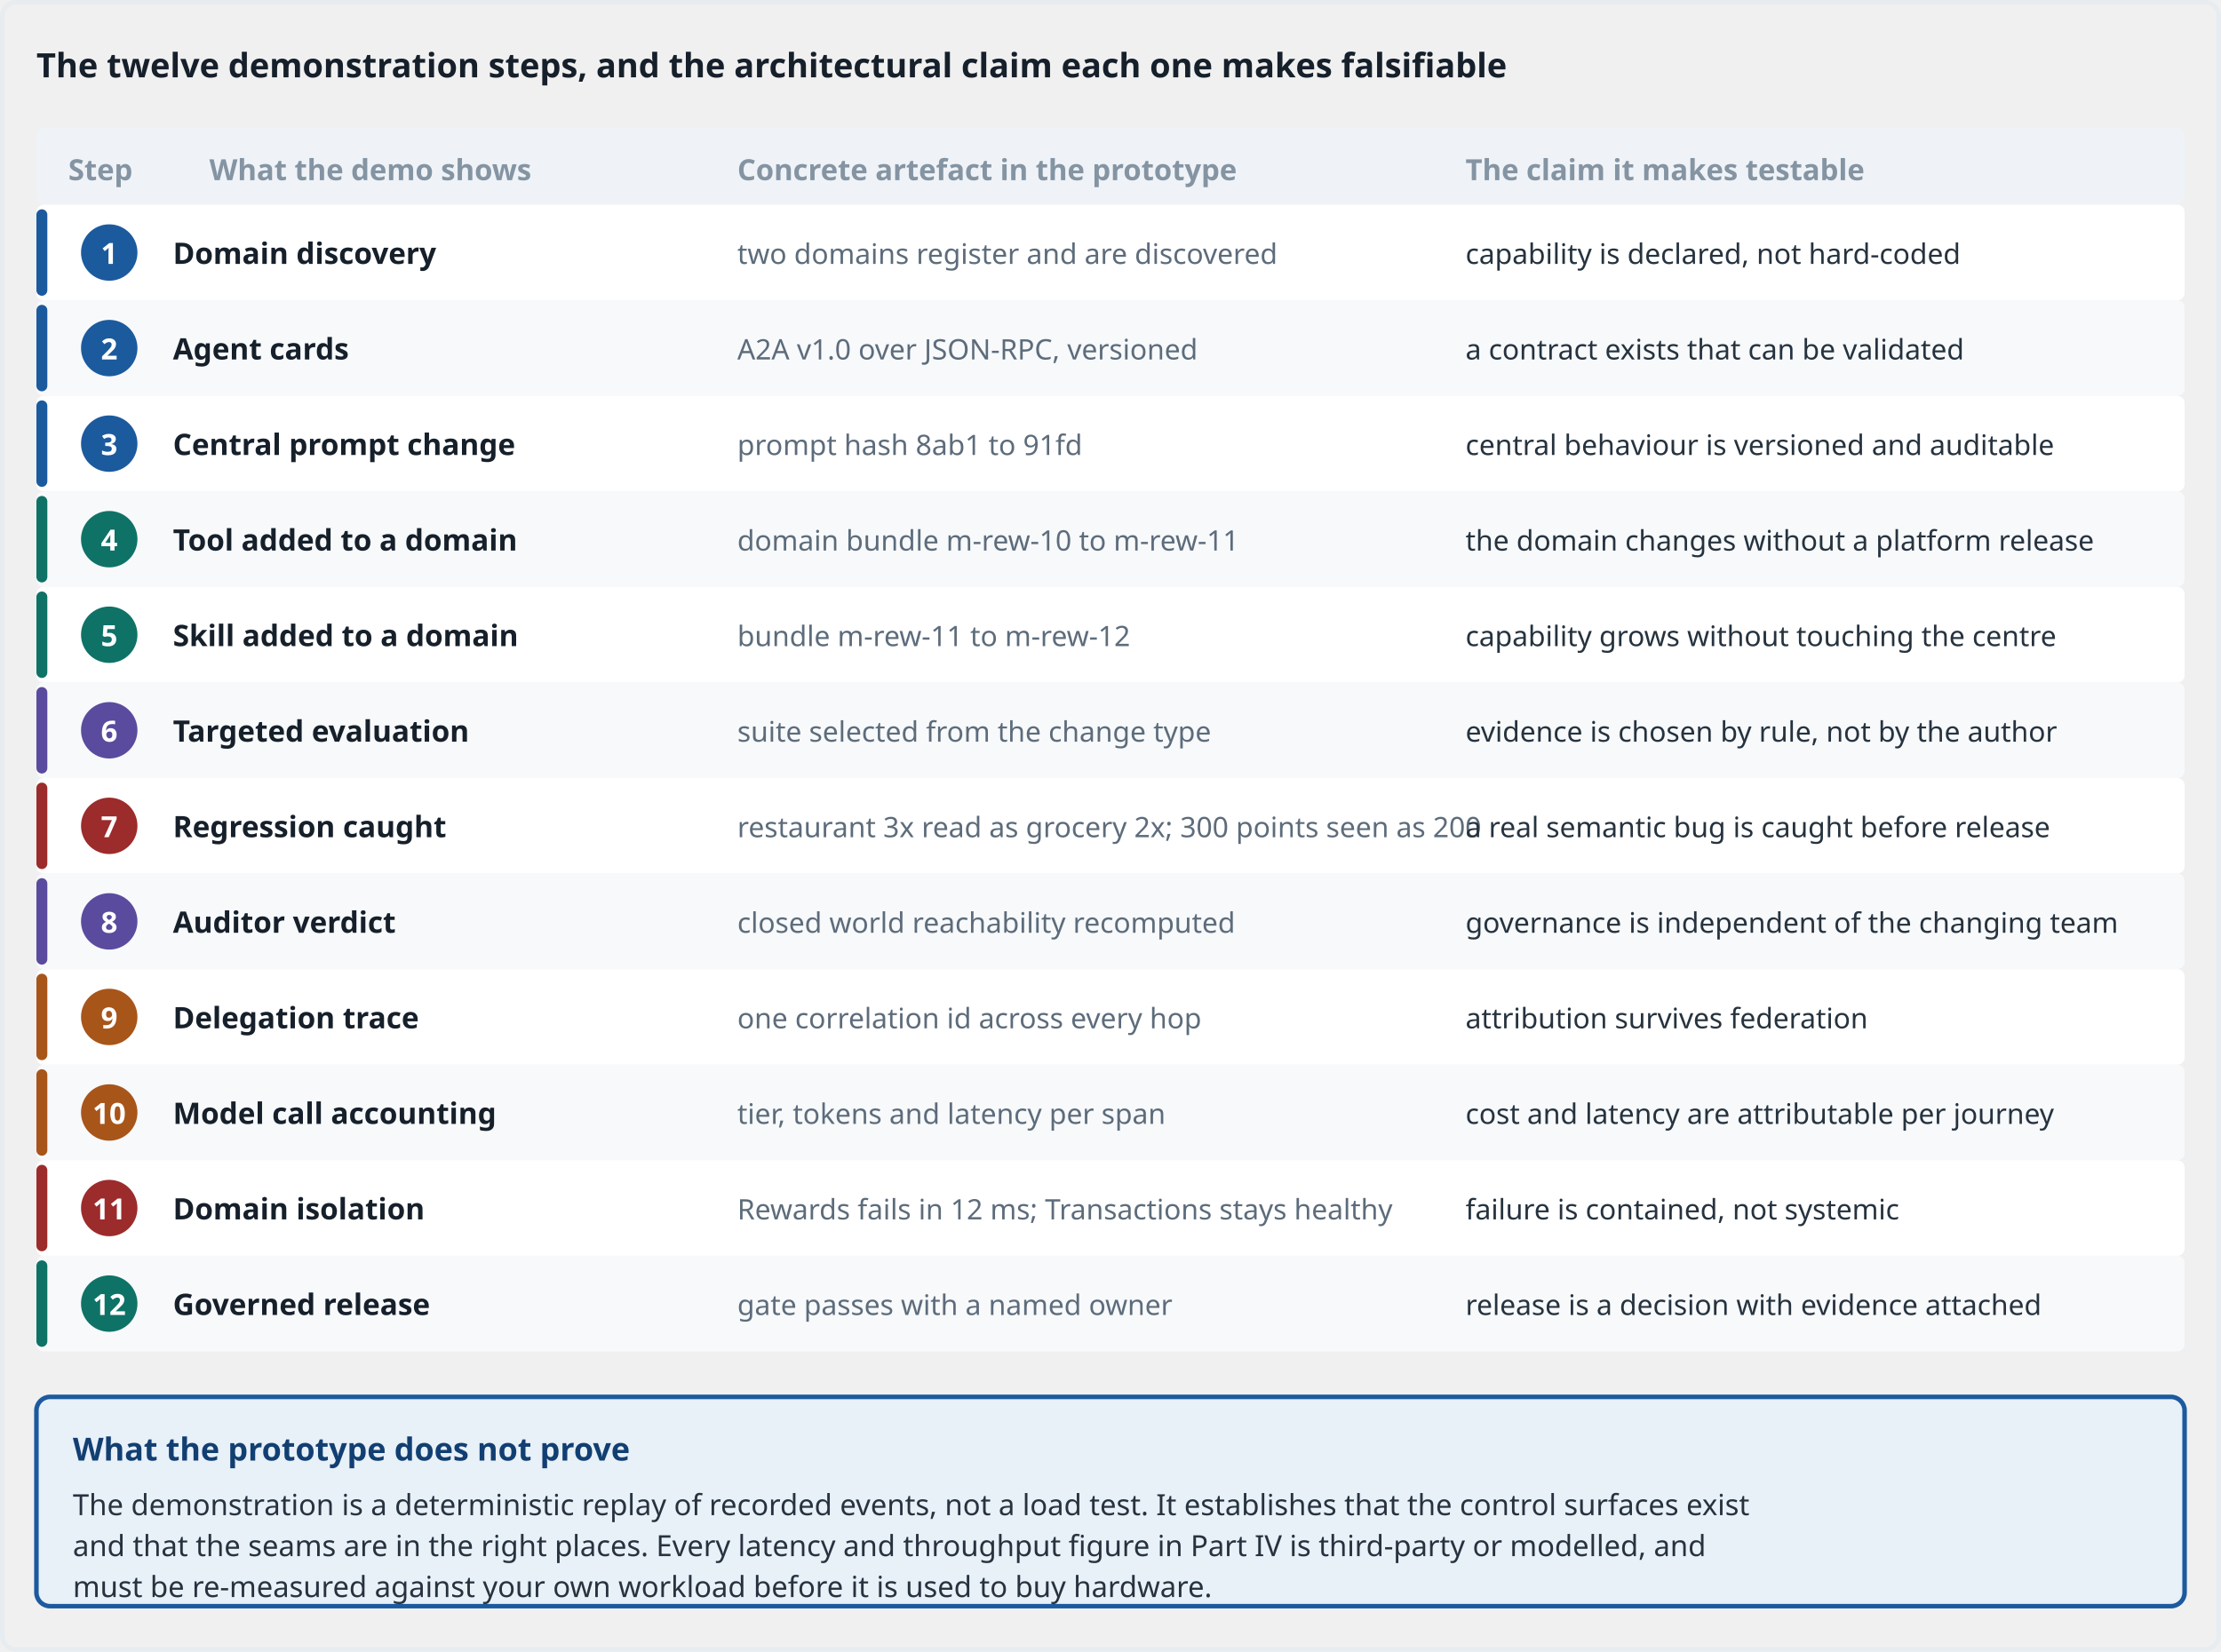
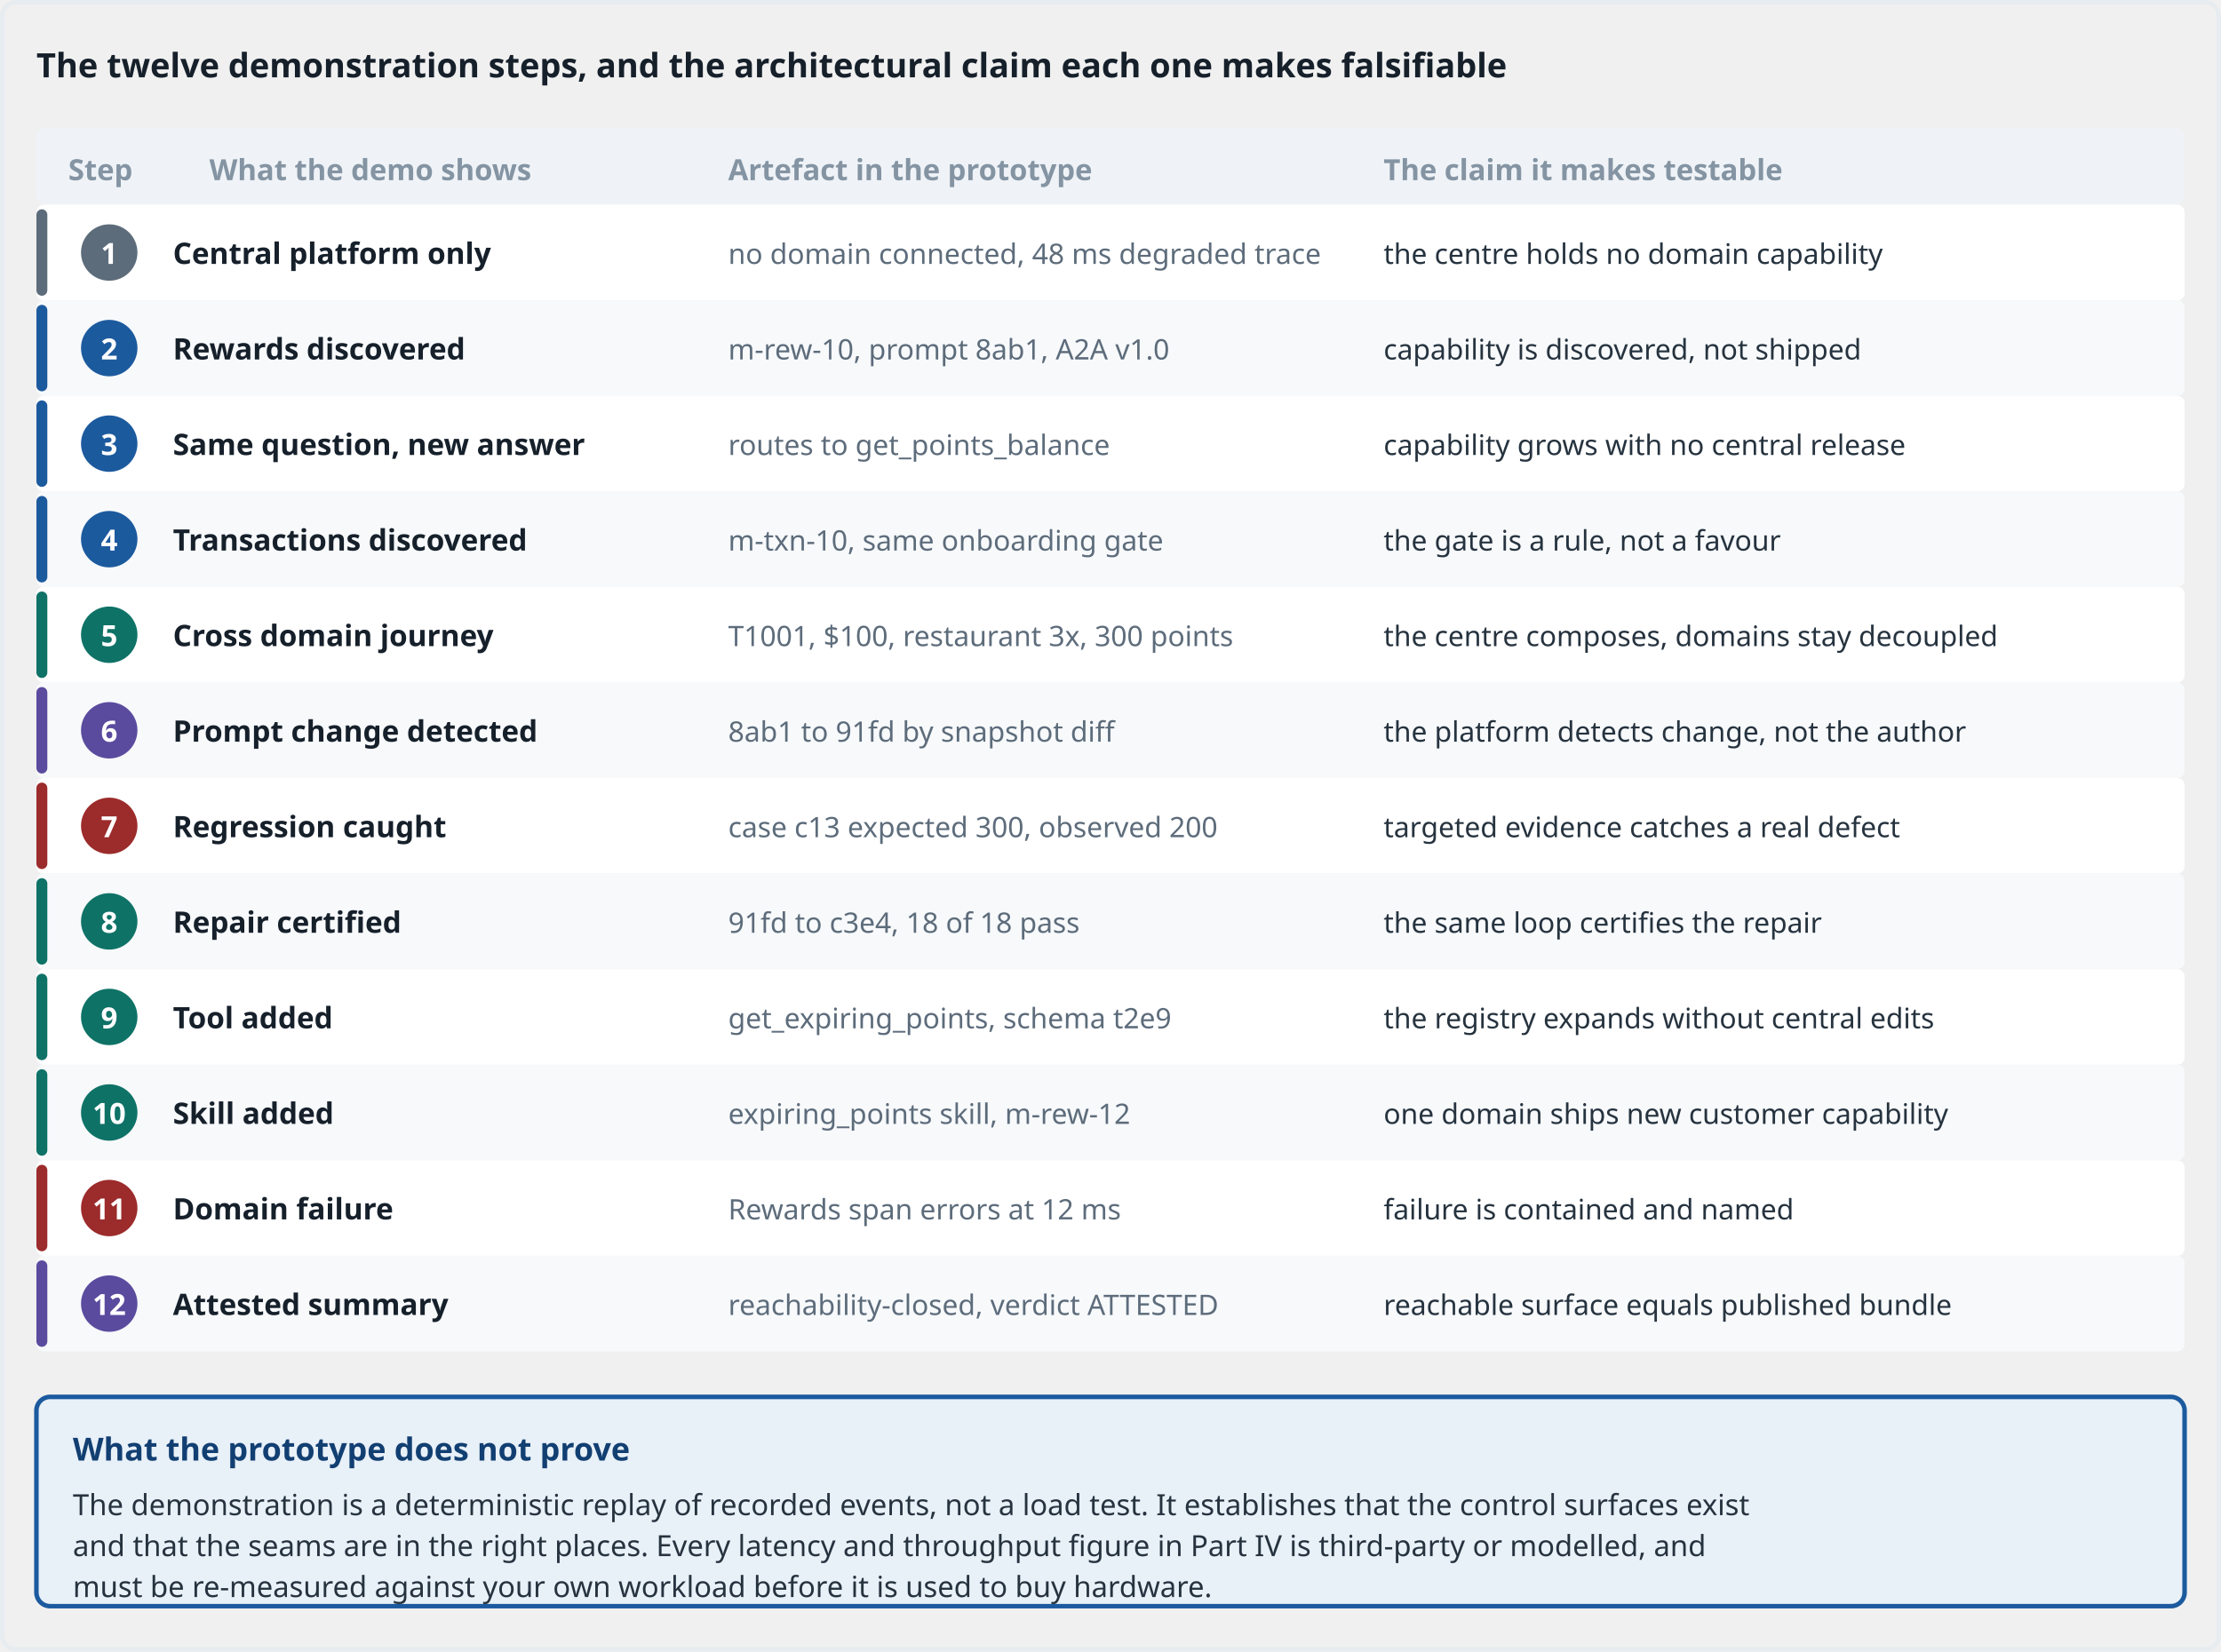
<svg xmlns="http://www.w3.org/2000/svg" width="488" height="363" viewBox="0 0 488 363">
  <text x="8" y="17" font-family="WPSans" font-size="7.4" fill="#16202B" font-weight="bold">The twelve demonstration steps, and the architectural claim each one makes falsifiable</text>
  <rect x="8" y="28" width="472" height="17" fill="#EFF3F7" rx="2" />
  <text x="15" y="39.6" font-family="WPSans" font-size="6.4" fill="#8494A3" font-weight="bold">Step</text>
  <text x="46" y="39.6" font-family="WPSans" font-size="6.4" fill="#8494A3" font-weight="bold">What the demo shows</text>
-   <text x="162" y="39.6" font-family="WPSans" font-size="6.4" fill="#8494A3" font-weight="bold">Concrete artefact in the prototype</text>
-   <text x="322" y="39.6" font-family="WPSans" font-size="6.4" fill="#8494A3" font-weight="bold">The claim it makes testable</text>
+   <text x="160" y="39.6" font-family="WPSans" font-size="6.4" fill="#8494A3" font-weight="bold">Artefact in the prototype</text>
+   <text x="304" y="39.6" font-family="WPSans" font-size="6.4" fill="#8494A3" font-weight="bold">The claim it makes testable</text>
  <rect x="8" y="45" width="472" height="21" fill="#FFFFFF" rx="1.6" />
-   <rect x="8" y="46" width="2.4" height="19" fill="#1C5A9E" rx="1.2" />
-   <circle cx="24" cy="55.5" r="6.2" fill="#1C5A9E" />
+   <rect x="8" y="46" width="2.4" height="19" fill="#5D6C7B" rx="1.2" />
+   <circle cx="24" cy="55.5" r="6.2" fill="#5D6C7B" />
  <text x="24" y="58" font-family="WPSans" font-size="6.4" fill="#FFFFFF" text-anchor="middle" font-weight="bold">1</text>
-   <text x="38" y="58" font-family="WPSans" font-size="6.5" fill="#16202B" font-weight="bold">Domain discovery</text>
-   <text x="162" y="58" font-family="WPSans" font-size="6.2" fill="#5D6C7B">two domains register and are discovered</text>
-   <text x="322" y="58" font-family="WPSans" font-size="6.2" fill="#26333F">capability is declared, not hard-coded</text>
+   <text x="38" y="58" font-family="WPSans" font-size="6.5" fill="#16202B" font-weight="bold">Central platform only</text>
+   <text x="160" y="58" font-family="WPSans" font-size="6.2" fill="#5D6C7B">no domain connected, 48 ms degraded trace</text>
+   <text x="304" y="58" font-family="WPSans" font-size="6.2" fill="#26333F">the centre holds no domain capability</text>
  <rect x="8" y="66" width="472" height="21" fill="#F7F9FB" rx="1.6" />
  <rect x="8" y="67" width="2.4" height="19" fill="#1C5A9E" rx="1.2" />
  <circle cx="24" cy="76.5" r="6.2" fill="#1C5A9E" />
  <text x="24" y="79" font-family="WPSans" font-size="6.4" fill="#FFFFFF" text-anchor="middle" font-weight="bold">2</text>
-   <text x="38" y="79" font-family="WPSans" font-size="6.5" fill="#16202B" font-weight="bold">Agent cards</text>
-   <text x="162" y="79" font-family="WPSans" font-size="6.2" fill="#5D6C7B">A2A v1.0 over JSON-RPC, versioned</text>
-   <text x="322" y="79" font-family="WPSans" font-size="6.2" fill="#26333F">a contract exists that can be validated</text>
+   <text x="38" y="79" font-family="WPSans" font-size="6.5" fill="#16202B" font-weight="bold">Rewards discovered</text>
+   <text x="160" y="79" font-family="WPSans" font-size="6.2" fill="#5D6C7B">m-rew-10, prompt 8ab1, A2A v1.0</text>
+   <text x="304" y="79" font-family="WPSans" font-size="6.2" fill="#26333F">capability is discovered, not shipped</text>
  <rect x="8" y="87" width="472" height="21" fill="#FFFFFF" rx="1.6" />
  <rect x="8" y="88" width="2.4" height="19" fill="#1C5A9E" rx="1.2" />
  <circle cx="24" cy="97.5" r="6.2" fill="#1C5A9E" />
  <text x="24" y="100" font-family="WPSans" font-size="6.4" fill="#FFFFFF" text-anchor="middle" font-weight="bold">3</text>
-   <text x="38" y="100" font-family="WPSans" font-size="6.5" fill="#16202B" font-weight="bold">Central prompt change</text>
-   <text x="162" y="100" font-family="WPSans" font-size="6.2" fill="#5D6C7B">prompt hash 8ab1 to 91fd</text>
-   <text x="322" y="100" font-family="WPSans" font-size="6.2" fill="#26333F">central behaviour is versioned and auditable</text>
+   <text x="38" y="100" font-family="WPSans" font-size="6.5" fill="#16202B" font-weight="bold">Same question, new answer</text>
+   <text x="160" y="100" font-family="WPSans" font-size="6.2" fill="#5D6C7B">routes to get_points_balance</text>
+   <text x="304" y="100" font-family="WPSans" font-size="6.2" fill="#26333F">capability grows with no central release</text>
  <rect x="8" y="108" width="472" height="21" fill="#F7F9FB" rx="1.6" />
-   <rect x="8" y="109" width="2.4" height="19" fill="#0F7267" rx="1.2" />
-   <circle cx="24" cy="118.5" r="6.2" fill="#0F7267" />
+   <rect x="8" y="109" width="2.4" height="19" fill="#1C5A9E" rx="1.2" />
+   <circle cx="24" cy="118.5" r="6.2" fill="#1C5A9E" />
  <text x="24" y="121" font-family="WPSans" font-size="6.4" fill="#FFFFFF" text-anchor="middle" font-weight="bold">4</text>
-   <text x="38" y="121" font-family="WPSans" font-size="6.5" fill="#16202B" font-weight="bold">Tool added to a domain</text>
-   <text x="162" y="121" font-family="WPSans" font-size="6.2" fill="#5D6C7B">domain bundle m-rew-10 to m-rew-11</text>
-   <text x="322" y="121" font-family="WPSans" font-size="6.2" fill="#26333F">the domain changes without a platform release</text>
+   <text x="38" y="121" font-family="WPSans" font-size="6.5" fill="#16202B" font-weight="bold">Transactions discovered</text>
+   <text x="160" y="121" font-family="WPSans" font-size="6.2" fill="#5D6C7B">m-txn-10, same onboarding gate</text>
+   <text x="304" y="121" font-family="WPSans" font-size="6.2" fill="#26333F">the gate is a rule, not a favour</text>
  <rect x="8" y="129" width="472" height="21" fill="#FFFFFF" rx="1.6" />
  <rect x="8" y="130" width="2.4" height="19" fill="#0F7267" rx="1.2" />
  <circle cx="24" cy="139.5" r="6.2" fill="#0F7267" />
  <text x="24" y="142" font-family="WPSans" font-size="6.4" fill="#FFFFFF" text-anchor="middle" font-weight="bold">5</text>
-   <text x="38" y="142" font-family="WPSans" font-size="6.5" fill="#16202B" font-weight="bold">Skill added to a domain</text>
-   <text x="162" y="142" font-family="WPSans" font-size="6.2" fill="#5D6C7B">bundle m-rew-11 to m-rew-12</text>
-   <text x="322" y="142" font-family="WPSans" font-size="6.2" fill="#26333F">capability grows without touching the centre</text>
+   <text x="38" y="142" font-family="WPSans" font-size="6.5" fill="#16202B" font-weight="bold">Cross domain journey</text>
+   <text x="160" y="142" font-family="WPSans" font-size="6.2" fill="#5D6C7B">T1001, $100, restaurant 3x, 300 points</text>
+   <text x="304" y="142" font-family="WPSans" font-size="6.2" fill="#26333F">the centre composes, domains stay decoupled</text>
  <rect x="8" y="150" width="472" height="21" fill="#F7F9FB" rx="1.6" />
  <rect x="8" y="151" width="2.4" height="19" fill="#5B4B9E" rx="1.2" />
  <circle cx="24" cy="160.5" r="6.2" fill="#5B4B9E" />
  <text x="24" y="163" font-family="WPSans" font-size="6.4" fill="#FFFFFF" text-anchor="middle" font-weight="bold">6</text>
-   <text x="38" y="163" font-family="WPSans" font-size="6.5" fill="#16202B" font-weight="bold">Targeted evaluation</text>
-   <text x="162" y="163" font-family="WPSans" font-size="6.2" fill="#5D6C7B">suite selected from the change type</text>
-   <text x="322" y="163" font-family="WPSans" font-size="6.2" fill="#26333F">evidence is chosen by rule, not by the author</text>
+   <text x="38" y="163" font-family="WPSans" font-size="6.5" fill="#16202B" font-weight="bold">Prompt change detected</text>
+   <text x="160" y="163" font-family="WPSans" font-size="6.2" fill="#5D6C7B">8ab1 to 91fd by snapshot diff</text>
+   <text x="304" y="163" font-family="WPSans" font-size="6.2" fill="#26333F">the platform detects change, not the author</text>
  <rect x="8" y="171" width="472" height="21" fill="#FFFFFF" rx="1.6" />
  <rect x="8" y="172" width="2.4" height="19" fill="#9C2B2B" rx="1.2" />
  <circle cx="24" cy="181.5" r="6.2" fill="#9C2B2B" />
  <text x="24" y="184" font-family="WPSans" font-size="6.4" fill="#FFFFFF" text-anchor="middle" font-weight="bold">7</text>
  <text x="38" y="184" font-family="WPSans" font-size="6.5" fill="#16202B" font-weight="bold">Regression caught</text>
-   <text x="162" y="184" font-family="WPSans" font-size="6.2" fill="#5D6C7B">restaurant 3x read as grocery 2x; 300 points seen as 200</text>
-   <text x="322" y="184" font-family="WPSans" font-size="6.2" fill="#26333F">a real semantic bug is caught before release</text>
+   <text x="160" y="184" font-family="WPSans" font-size="6.2" fill="#5D6C7B">case c13 expected 300, observed 200</text>
+   <text x="304" y="184" font-family="WPSans" font-size="6.2" fill="#26333F">targeted evidence catches a real defect</text>
  <rect x="8" y="192" width="472" height="21" fill="#F7F9FB" rx="1.6" />
-   <rect x="8" y="193" width="2.4" height="19" fill="#5B4B9E" rx="1.2" />
-   <circle cx="24" cy="202.5" r="6.2" fill="#5B4B9E" />
+   <rect x="8" y="193" width="2.4" height="19" fill="#0F7267" rx="1.2" />
+   <circle cx="24" cy="202.5" r="6.2" fill="#0F7267" />
  <text x="24" y="205" font-family="WPSans" font-size="6.4" fill="#FFFFFF" text-anchor="middle" font-weight="bold">8</text>
-   <text x="38" y="205" font-family="WPSans" font-size="6.5" fill="#16202B" font-weight="bold">Auditor verdict</text>
-   <text x="162" y="205" font-family="WPSans" font-size="6.2" fill="#5D6C7B">closed world reachability recomputed</text>
-   <text x="322" y="205" font-family="WPSans" font-size="6.2" fill="#26333F">governance is independent of the changing team</text>
+   <text x="38" y="205" font-family="WPSans" font-size="6.5" fill="#16202B" font-weight="bold">Repair certified</text>
+   <text x="160" y="205" font-family="WPSans" font-size="6.2" fill="#5D6C7B">91fd to c3e4, 18 of 18 pass</text>
+   <text x="304" y="205" font-family="WPSans" font-size="6.2" fill="#26333F">the same loop certifies the repair</text>
  <rect x="8" y="213" width="472" height="21" fill="#FFFFFF" rx="1.6" />
-   <rect x="8" y="214" width="2.4" height="19" fill="#A8551A" rx="1.2" />
-   <circle cx="24" cy="223.5" r="6.2" fill="#A8551A" />
+   <rect x="8" y="214" width="2.4" height="19" fill="#0F7267" rx="1.2" />
+   <circle cx="24" cy="223.5" r="6.2" fill="#0F7267" />
  <text x="24" y="226" font-family="WPSans" font-size="6.4" fill="#FFFFFF" text-anchor="middle" font-weight="bold">9</text>
-   <text x="38" y="226" font-family="WPSans" font-size="6.5" fill="#16202B" font-weight="bold">Delegation trace</text>
-   <text x="162" y="226" font-family="WPSans" font-size="6.2" fill="#5D6C7B">one correlation id across every hop</text>
-   <text x="322" y="226" font-family="WPSans" font-size="6.2" fill="#26333F">attribution survives federation</text>
+   <text x="38" y="226" font-family="WPSans" font-size="6.5" fill="#16202B" font-weight="bold">Tool added</text>
+   <text x="160" y="226" font-family="WPSans" font-size="6.2" fill="#5D6C7B">get_expiring_points, schema t2e9</text>
+   <text x="304" y="226" font-family="WPSans" font-size="6.2" fill="#26333F">the registry expands without central edits</text>
  <rect x="8" y="234" width="472" height="21" fill="#F7F9FB" rx="1.6" />
-   <rect x="8" y="235" width="2.4" height="19" fill="#A8551A" rx="1.2" />
-   <circle cx="24" cy="244.5" r="6.2" fill="#A8551A" />
+   <rect x="8" y="235" width="2.4" height="19" fill="#0F7267" rx="1.2" />
+   <circle cx="24" cy="244.5" r="6.2" fill="#0F7267" />
  <text x="24" y="247" font-family="WPSans" font-size="6.4" fill="#FFFFFF" text-anchor="middle" font-weight="bold">10</text>
-   <text x="38" y="247" font-family="WPSans" font-size="6.5" fill="#16202B" font-weight="bold">Model call accounting</text>
-   <text x="162" y="247" font-family="WPSans" font-size="6.2" fill="#5D6C7B">tier, tokens and latency per span</text>
-   <text x="322" y="247" font-family="WPSans" font-size="6.2" fill="#26333F">cost and latency are attributable per journey</text>
+   <text x="38" y="247" font-family="WPSans" font-size="6.5" fill="#16202B" font-weight="bold">Skill added</text>
+   <text x="160" y="247" font-family="WPSans" font-size="6.2" fill="#5D6C7B">expiring_points skill, m-rew-12</text>
+   <text x="304" y="247" font-family="WPSans" font-size="6.2" fill="#26333F">one domain ships new customer capability</text>
  <rect x="8" y="255" width="472" height="21" fill="#FFFFFF" rx="1.6" />
  <rect x="8" y="256" width="2.4" height="19" fill="#9C2B2B" rx="1.2" />
  <circle cx="24" cy="265.5" r="6.2" fill="#9C2B2B" />
  <text x="24" y="268" font-family="WPSans" font-size="6.4" fill="#FFFFFF" text-anchor="middle" font-weight="bold">11</text>
-   <text x="38" y="268" font-family="WPSans" font-size="6.5" fill="#16202B" font-weight="bold">Domain isolation</text>
-   <text x="162" y="268" font-family="WPSans" font-size="6.2" fill="#5D6C7B">Rewards fails in 12 ms; Transactions stays healthy</text>
-   <text x="322" y="268" font-family="WPSans" font-size="6.2" fill="#26333F">failure is contained, not systemic</text>
+   <text x="38" y="268" font-family="WPSans" font-size="6.5" fill="#16202B" font-weight="bold">Domain failure</text>
+   <text x="160" y="268" font-family="WPSans" font-size="6.2" fill="#5D6C7B">Rewards span errors at 12 ms</text>
+   <text x="304" y="268" font-family="WPSans" font-size="6.2" fill="#26333F">failure is contained and named</text>
  <rect x="8" y="276" width="472" height="21" fill="#F7F9FB" rx="1.6" />
-   <rect x="8" y="277" width="2.4" height="19" fill="#0F7267" rx="1.2" />
-   <circle cx="24" cy="286.5" r="6.2" fill="#0F7267" />
+   <rect x="8" y="277" width="2.4" height="19" fill="#5B4B9E" rx="1.2" />
+   <circle cx="24" cy="286.5" r="6.2" fill="#5B4B9E" />
  <text x="24" y="289" font-family="WPSans" font-size="6.4" fill="#FFFFFF" text-anchor="middle" font-weight="bold">12</text>
-   <text x="38" y="289" font-family="WPSans" font-size="6.5" fill="#16202B" font-weight="bold">Governed release</text>
-   <text x="162" y="289" font-family="WPSans" font-size="6.2" fill="#5D6C7B">gate passes with a named owner</text>
-   <text x="322" y="289" font-family="WPSans" font-size="6.2" fill="#26333F">release is a decision with evidence attached</text>
+   <text x="38" y="289" font-family="WPSans" font-size="6.5" fill="#16202B" font-weight="bold">Attested summary</text>
+   <text x="160" y="289" font-family="WPSans" font-size="6.2" fill="#5D6C7B">reachability-closed, verdict ATTESTED</text>
+   <text x="304" y="289" font-family="WPSans" font-size="6.2" fill="#26333F">reachable surface equals published bundle</text>
  <rect x="8" y="307" width="472" height="46" fill="#E8F0F8" rx="3" stroke="#1C5A9E" stroke-width="1" />
  <text x="16" y="321" font-family="WPSans" font-size="7" fill="#123F72" font-weight="bold">What the prototype does not prove</text>
  <text x="16" y="333" font-family="WPSans" font-size="6.4" fill="#26333F">The demonstration is a deterministic replay of recorded events, not a load test. It establishes that the control surfaces exist</text>
  <text x="16" y="342" font-family="WPSans" font-size="6.4" fill="#26333F">and that the seams are in the right places. Every latency and throughput figure in Part IV is third-party or modelled, and</text>
  <text x="16" y="351" font-family="WPSans" font-size="6.4" fill="#26333F">must be re-measured against your own workload before it is used to buy hardware.</text>
  <rect x="0.5" y="0.5" width="487" height="362" fill="none" rx="3" stroke="#E7ECF1" stroke-width="1" />
</svg>
